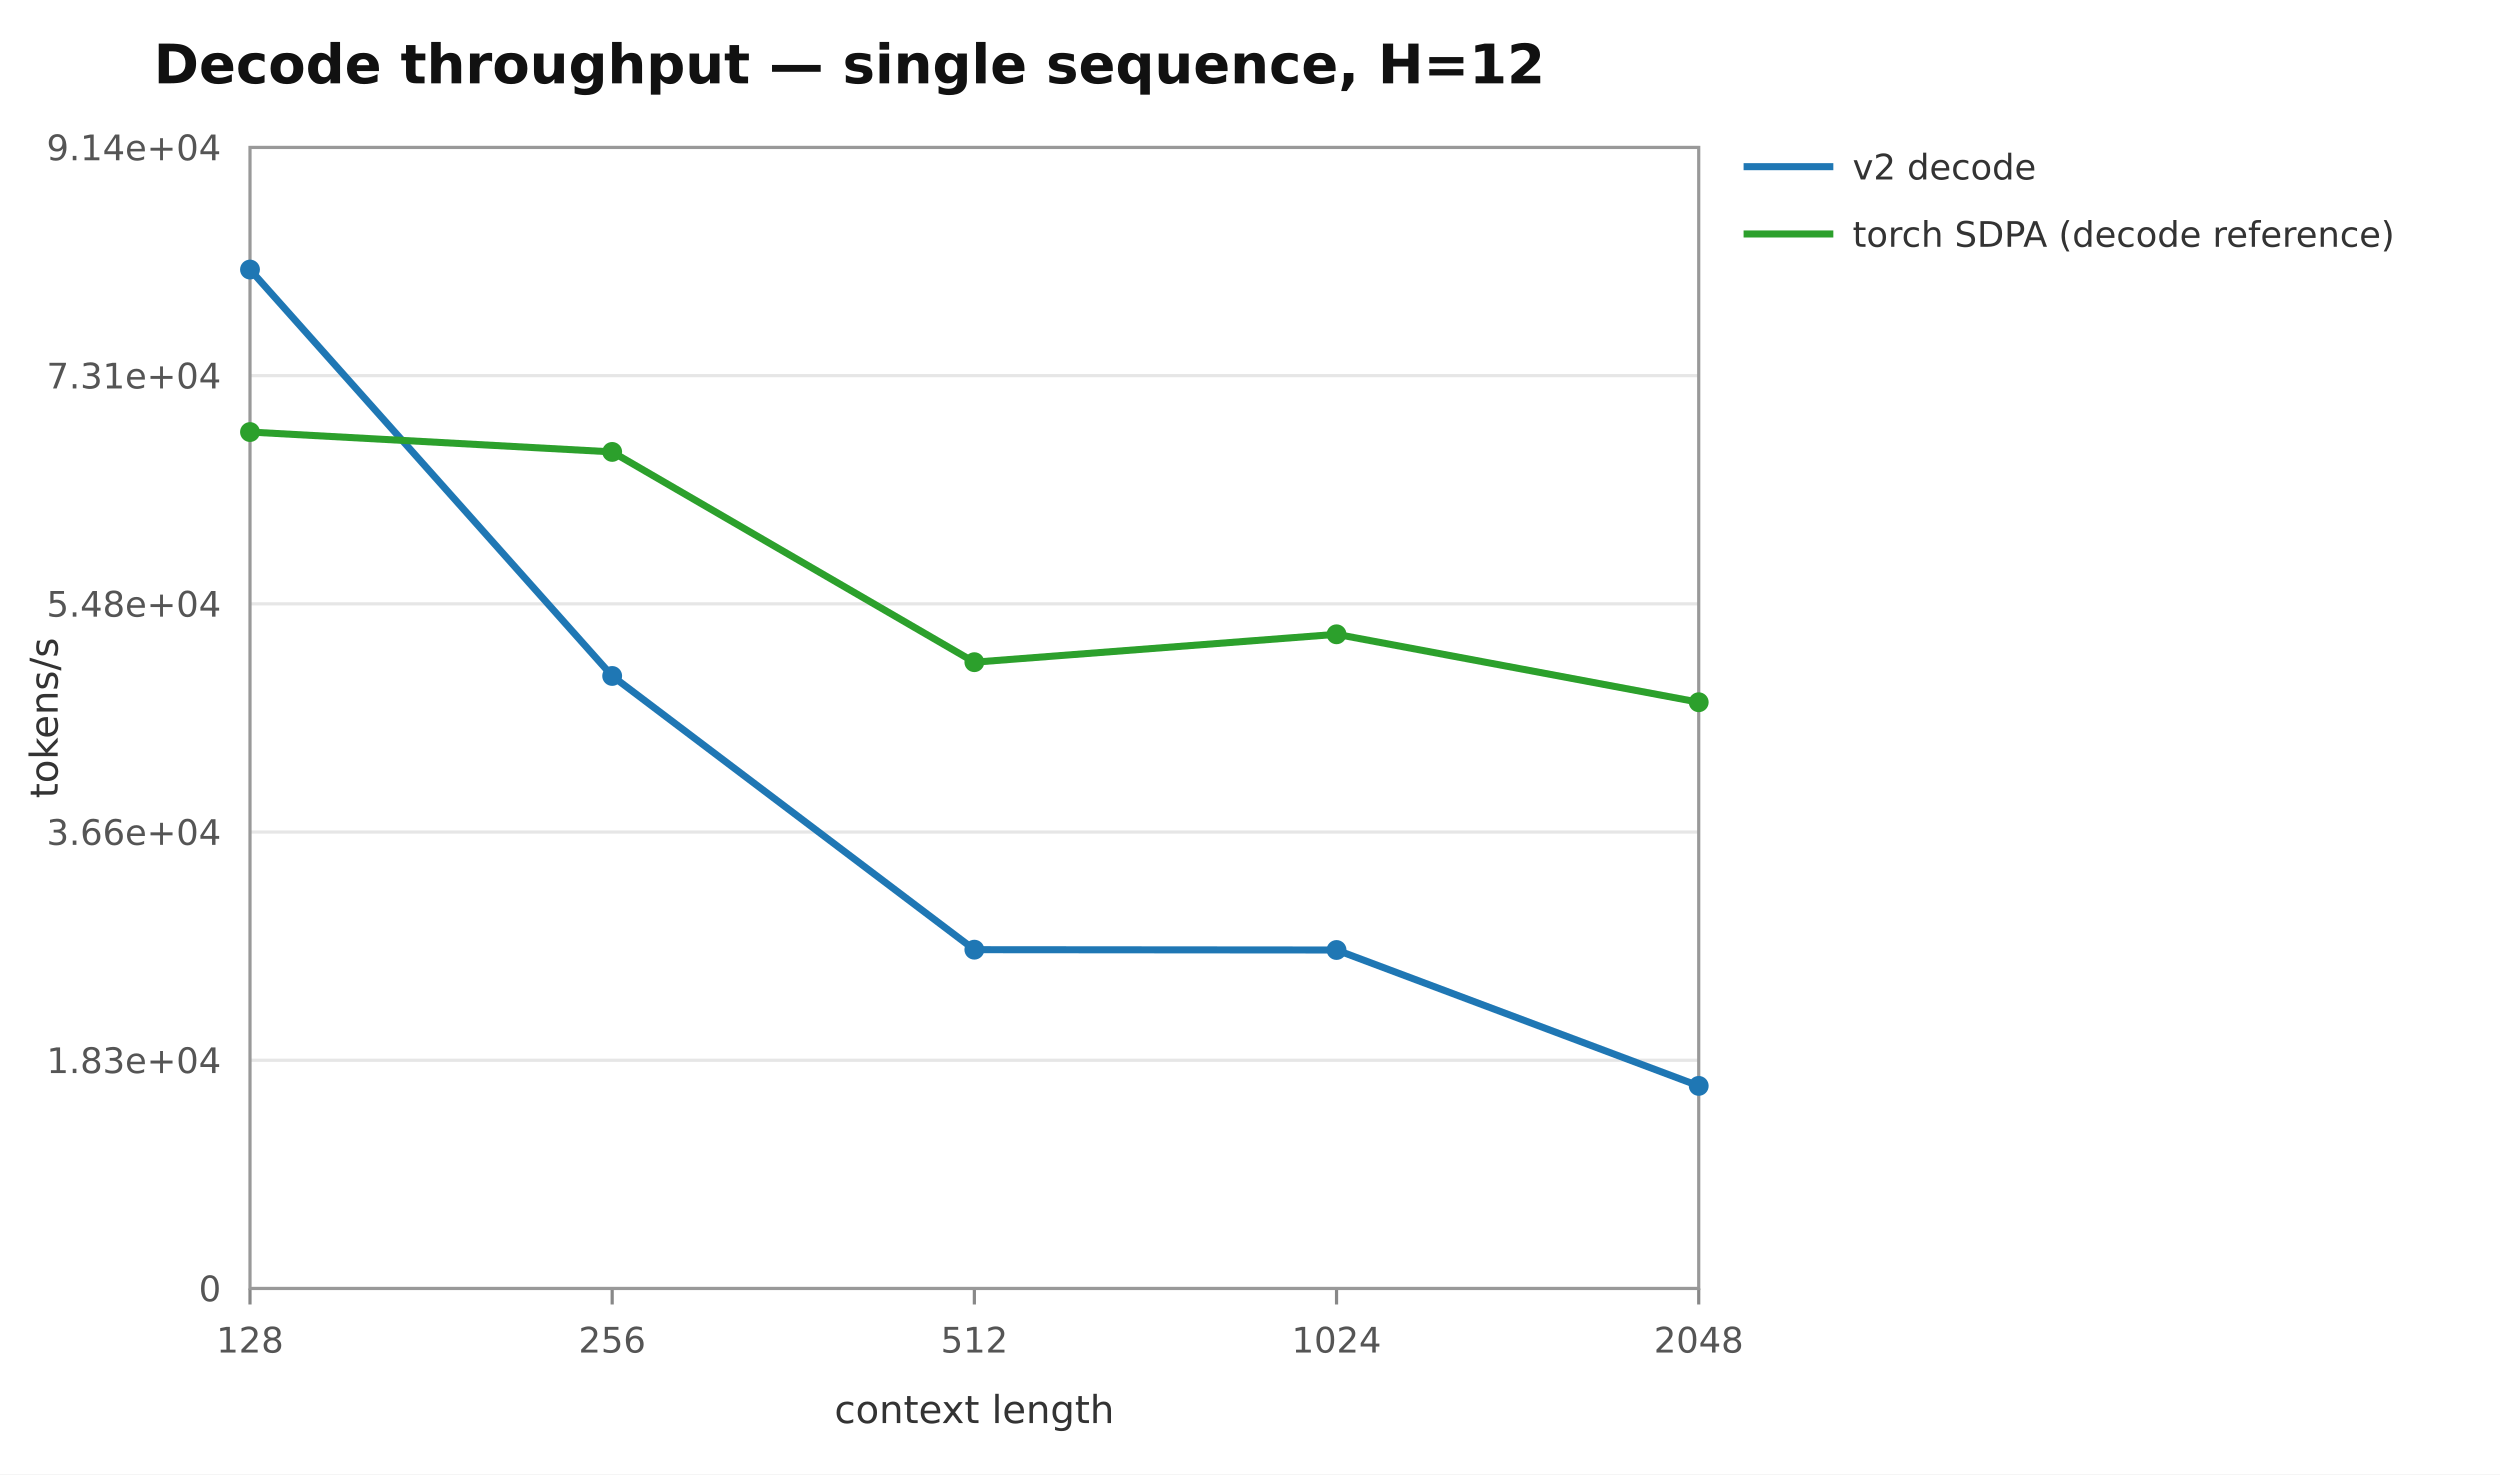
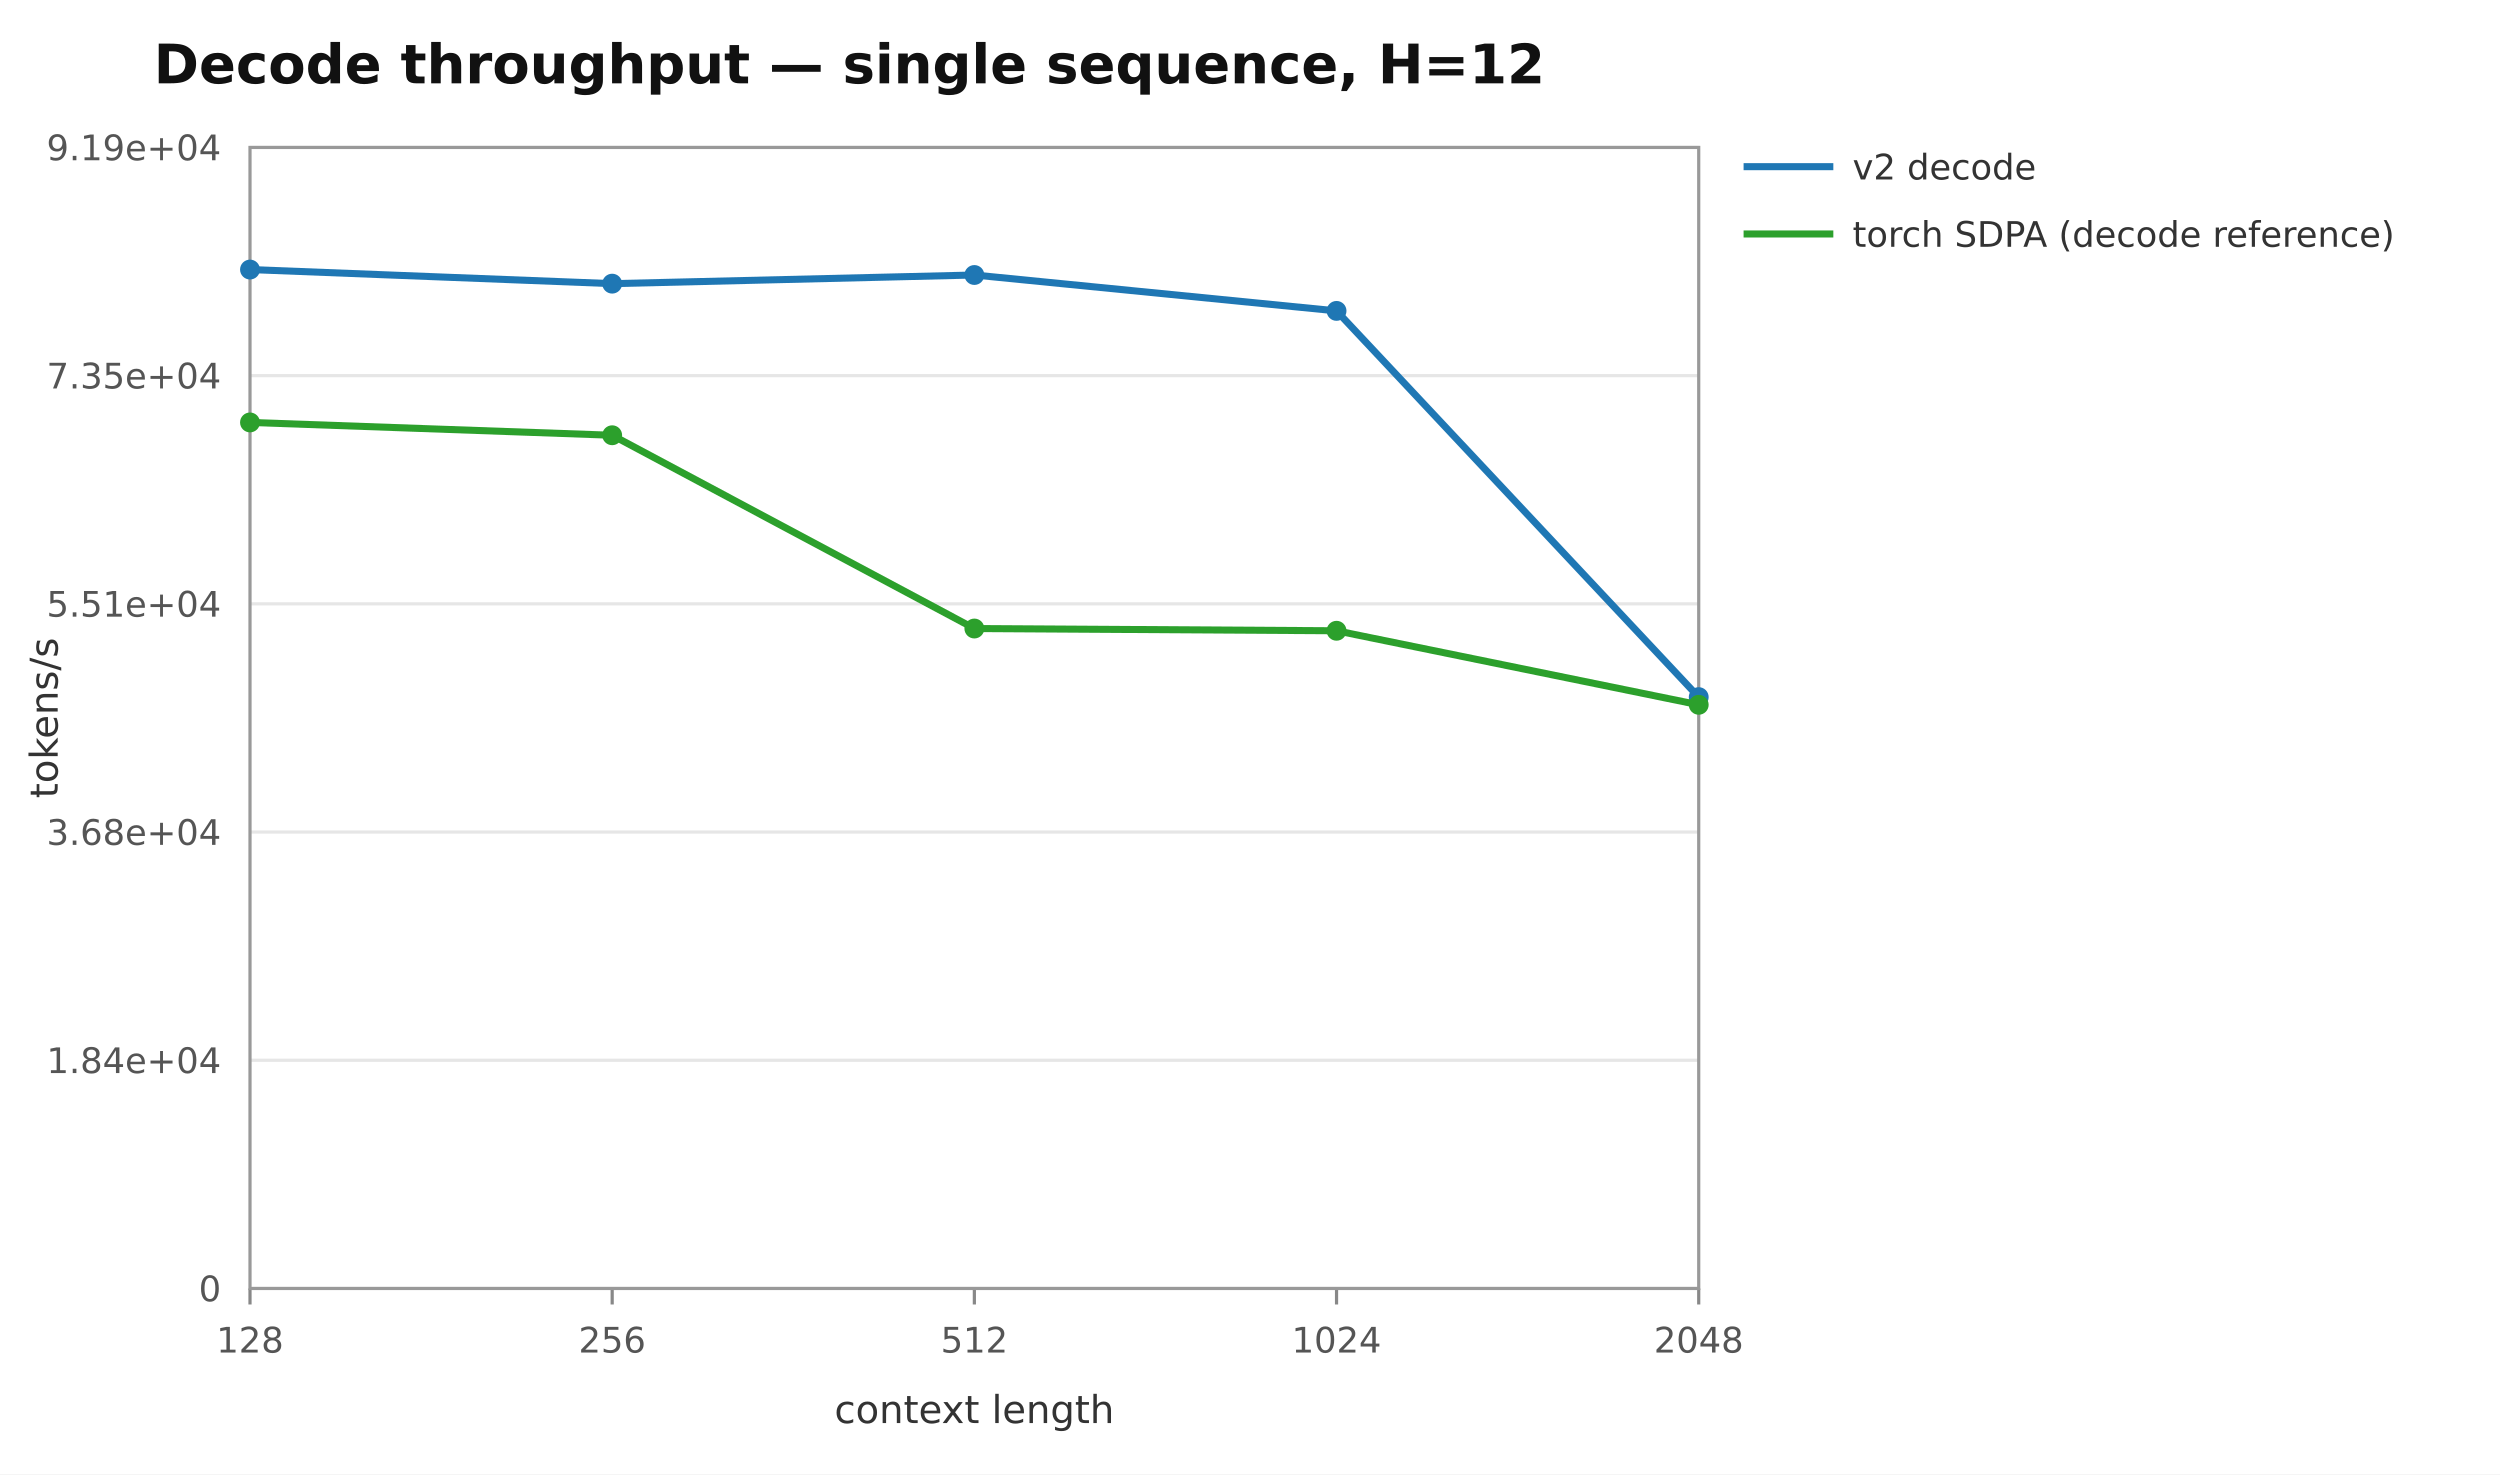
<svg xmlns="http://www.w3.org/2000/svg" width="780" height="460" viewBox="0 0 780 460" font-family="DejaVu Sans, Arial, sans-serif">
  <rect width="780" height="460" fill="#ffffff" />
  <text x="265" y="26" text-anchor="middle" font-size="17" font-weight="bold" fill="#111111">Decode throughput — single sequence, H=12</text>
  <line x1="78" y1="402.0" x2="530" y2="402.0" stroke="#e6e6e6" stroke-width="1" />
  <text x="69" y="406.0" text-anchor="end" font-size="11" fill="#555555">0</text>
  <line x1="78" y1="330.8" x2="530" y2="330.8" stroke="#e6e6e6" stroke-width="1" />
-   <text x="69" y="334.8" text-anchor="end" font-size="11" fill="#555555">1.83e+04</text>
+   <text x="69" y="334.8" text-anchor="end" font-size="11" fill="#555555">1.84e+04</text>
  <line x1="78" y1="259.6" x2="530" y2="259.6" stroke="#e6e6e6" stroke-width="1" />
-   <text x="69" y="263.6" text-anchor="end" font-size="11" fill="#555555">3.66e+04</text>
+   <text x="69" y="263.6" text-anchor="end" font-size="11" fill="#555555">3.68e+04</text>
  <line x1="78" y1="188.4" x2="530" y2="188.4" stroke="#e6e6e6" stroke-width="1" />
-   <text x="69" y="192.4" text-anchor="end" font-size="11" fill="#555555">5.48e+04</text>
+   <text x="69" y="192.4" text-anchor="end" font-size="11" fill="#555555">5.51e+04</text>
  <line x1="78" y1="117.2" x2="530" y2="117.2" stroke="#e6e6e6" stroke-width="1" />
-   <text x="69" y="121.2" text-anchor="end" font-size="11" fill="#555555">7.31e+04</text>
+   <text x="69" y="121.2" text-anchor="end" font-size="11" fill="#555555">7.35e+04</text>
  <line x1="78" y1="46.0" x2="530" y2="46.0" stroke="#e6e6e6" stroke-width="1" />
-   <text x="69" y="50.0" text-anchor="end" font-size="11" fill="#555555">9.14e+04</text>
+   <text x="69" y="50.0" text-anchor="end" font-size="11" fill="#555555">9.19e+04</text>
  <line x1="78.0" y1="402" x2="78.0" y2="407" stroke="#888888" stroke-width="1" />
  <text x="78.0" y="422" text-anchor="middle" font-size="11" fill="#555555">128</text>
  <line x1="191.0" y1="402" x2="191.0" y2="407" stroke="#888888" stroke-width="1" />
  <text x="191.0" y="422" text-anchor="middle" font-size="11" fill="#555555">256</text>
  <line x1="304.0" y1="402" x2="304.0" y2="407" stroke="#888888" stroke-width="1" />
  <text x="304.0" y="422" text-anchor="middle" font-size="11" fill="#555555">512</text>
  <line x1="417.0" y1="402" x2="417.0" y2="407" stroke="#888888" stroke-width="1" />
  <text x="417.0" y="422" text-anchor="middle" font-size="11" fill="#555555">1024</text>
  <line x1="530.0" y1="402" x2="530.0" y2="407" stroke="#888888" stroke-width="1" />
  <text x="530.0" y="422" text-anchor="middle" font-size="11" fill="#555555">2048</text>
  <rect x="78" y="46" width="452" height="356" fill="none" stroke="#999999" stroke-width="1" />
  <text x="304" y="444" text-anchor="middle" font-size="12" fill="#333333">context length</text>
  <text x="18" y="224" text-anchor="middle" font-size="12" fill="#333333" transform="rotate(-90 18 224)">tokens/s</text>
-   <path d="M78.0,84.1 L191.0,210.9 L304.0,296.3 L417.0,296.4 L530.0,338.8" fill="none" stroke="#1f77b4" stroke-width="2.2" />
+   <path d="M78.0,84.1 L191.0,88.5 L304.0,85.8 L417.0,97.0 L530.0,217.5" fill="none" stroke="#1f77b4" stroke-width="2.2" />
  <circle cx="78.0" cy="84.1" r="3.1" fill="#1f77b4" />
-   <circle cx="191.0" cy="210.9" r="3.1" fill="#1f77b4" />
-   <circle cx="304.0" cy="296.3" r="3.1" fill="#1f77b4" />
-   <circle cx="417.0" cy="296.4" r="3.1" fill="#1f77b4" />
-   <circle cx="530.0" cy="338.8" r="3.1" fill="#1f77b4" />
+   <circle cx="191.0" cy="88.5" r="3.1" fill="#1f77b4" />
+   <circle cx="304.0" cy="85.8" r="3.1" fill="#1f77b4" />
+   <circle cx="417.0" cy="97.0" r="3.1" fill="#1f77b4" />
+   <circle cx="530.0" cy="217.5" r="3.1" fill="#1f77b4" />
  <line x1="544" y1="52" x2="572" y2="52" stroke="#1f77b4" stroke-width="2.2" />
  <text x="578" y="56" font-size="11" fill="#333333">v2 decode</text>
-   <path d="M78.0,134.8 L191.0,141.0 L304.0,206.6 L417.0,197.9 L530.0,219.1" fill="none" stroke="#2ca02c" stroke-width="2.2" />
-   <circle cx="78.0" cy="134.8" r="3.1" fill="#2ca02c" />
-   <circle cx="191.0" cy="141.0" r="3.1" fill="#2ca02c" />
-   <circle cx="304.0" cy="206.6" r="3.1" fill="#2ca02c" />
-   <circle cx="417.0" cy="197.9" r="3.1" fill="#2ca02c" />
-   <circle cx="530.0" cy="219.1" r="3.1" fill="#2ca02c" />
+   <path d="M78.0,131.8 L191.0,135.8 L304.0,196.1 L417.0,196.8 L530.0,219.9" fill="none" stroke="#2ca02c" stroke-width="2.2" />
+   <circle cx="78.0" cy="131.8" r="3.1" fill="#2ca02c" />
+   <circle cx="191.0" cy="135.8" r="3.1" fill="#2ca02c" />
+   <circle cx="304.0" cy="196.1" r="3.1" fill="#2ca02c" />
+   <circle cx="417.0" cy="196.8" r="3.1" fill="#2ca02c" />
+   <circle cx="530.0" cy="219.9" r="3.1" fill="#2ca02c" />
  <line x1="544" y1="73" x2="572" y2="73" stroke="#2ca02c" stroke-width="2.2" />
  <text x="578" y="77" font-size="11" fill="#333333">torch SDPA (decode reference)</text>
</svg>
